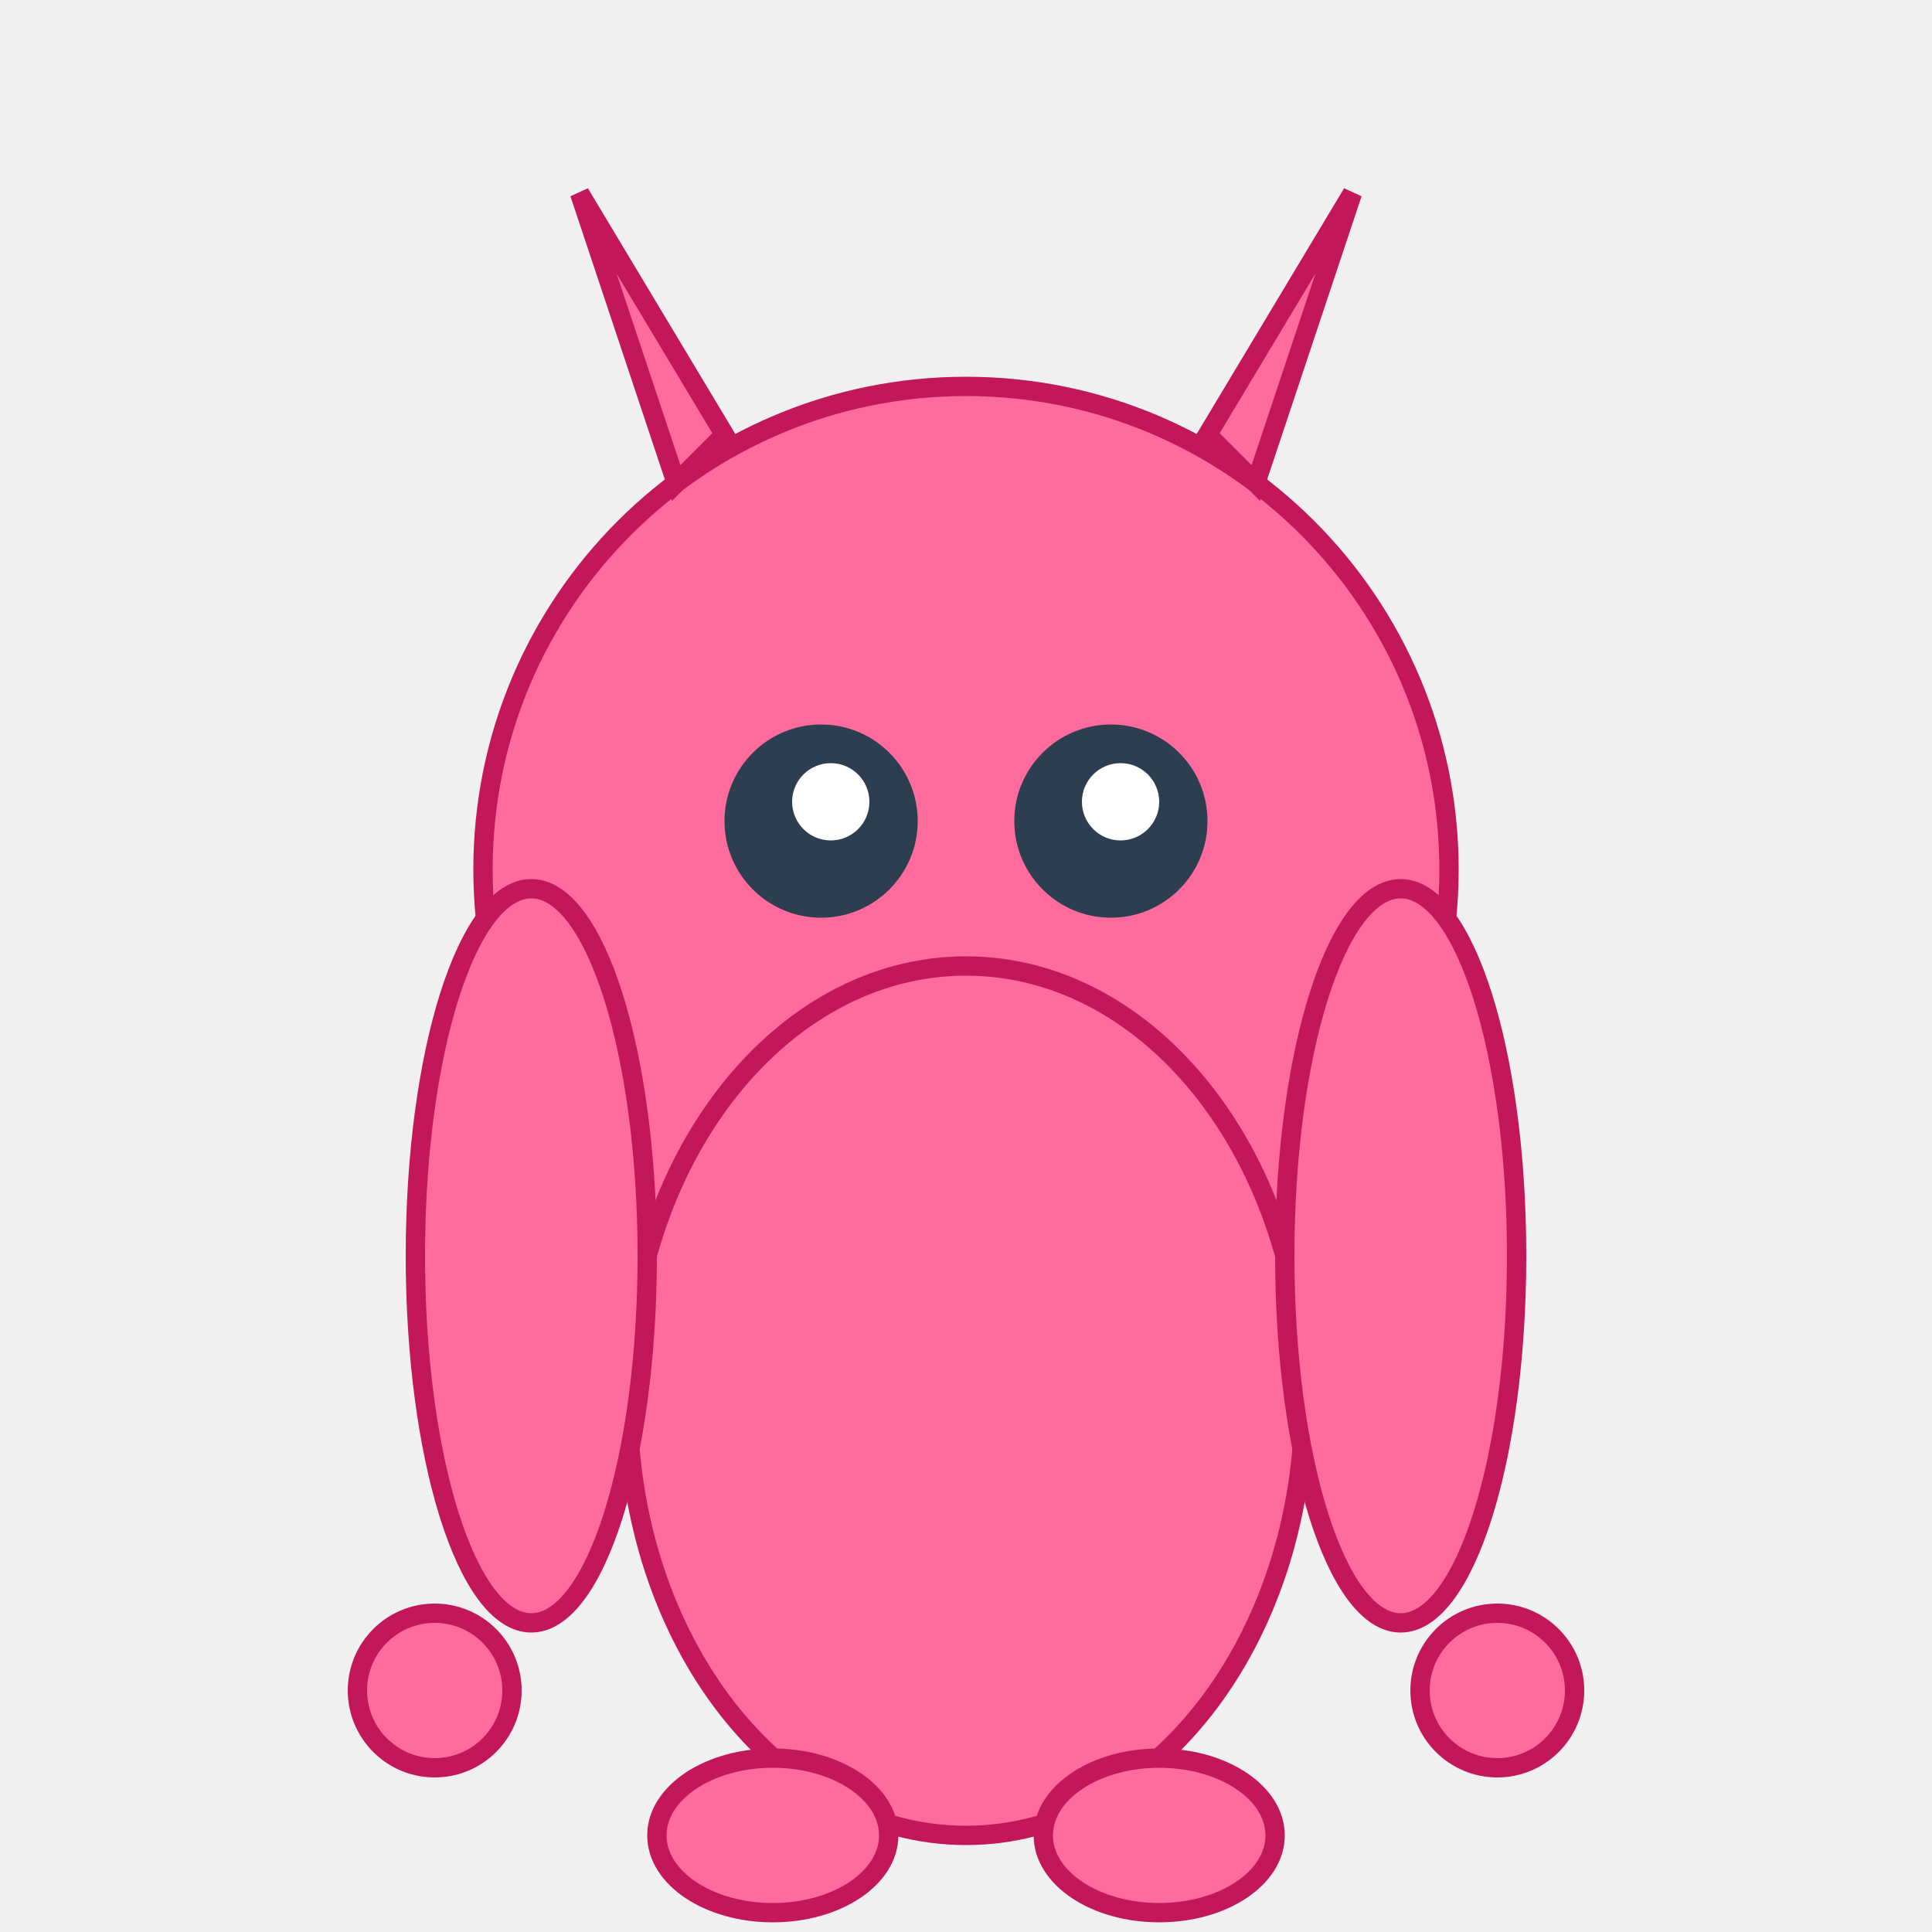
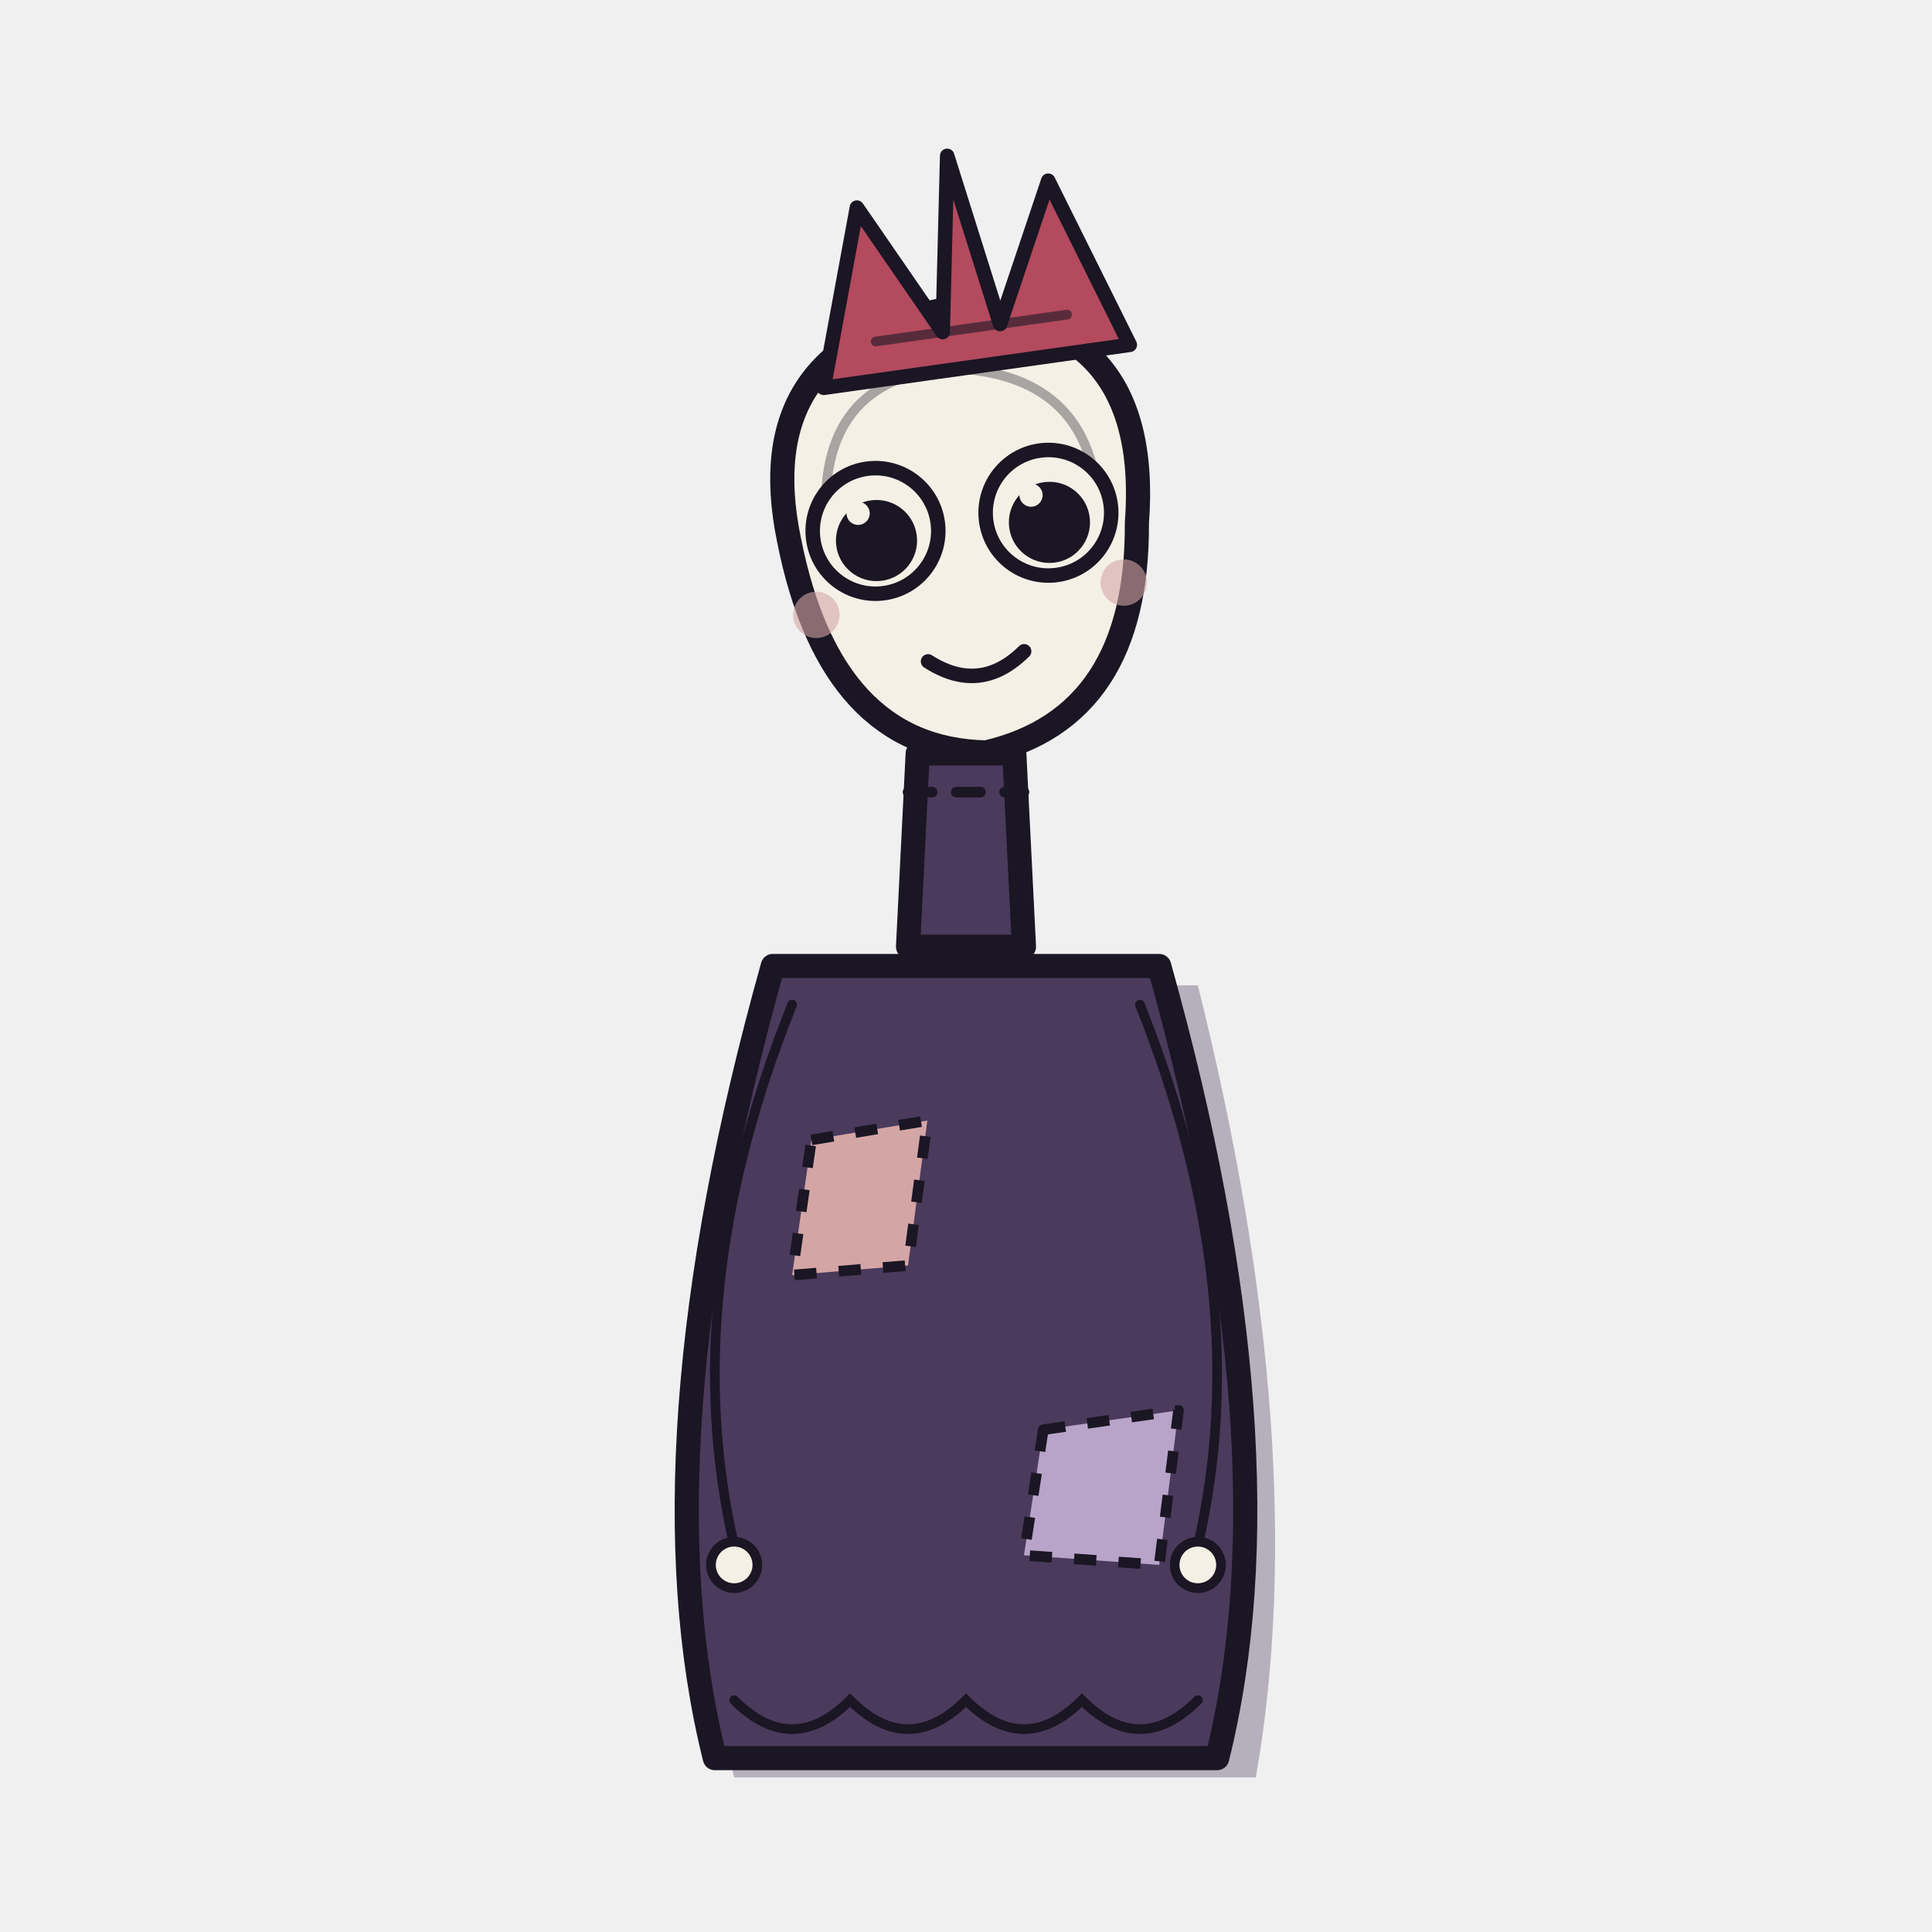
- <svg xmlns="http://www.w3.org/2000/svg" viewBox="0 0 200 200" role="img" aria-label="Isla the leader creature">
+ <svg xmlns="http://www.w3.org/2000/svg" viewBox="0 0 200 200" role="img" aria-label="Isla the rag-doll boss">
  <defs>
    <style>
-       .isla-body { fill: #FF6B9D; stroke: #C2185B; stroke-width: 2; }
-       .isla-eye { fill: #2C3E50; }
-       .isla-shine { fill: #FFFFFF; }
-       .isla-mouth { fill: none; stroke: #8B4513; stroke-width: 2; }
+       /* bone #F5F0E6 | ink #1A1623 | dusk #4A3A5C | lavender #B8A4C9 | blush #D4A5A5 | pop deep-rose #B34A5E */
+       .isla-body{fill:#4A3A5C;stroke:#1A1623;stroke-width:2.5;stroke-linecap:round;stroke-linejoin:round}
+       .head{fill:#F5F0E6;stroke:#1A1623;stroke-width:2.5;stroke-linejoin:round}
+       .isla-eye{fill:#F5F0E6;stroke:#1A1623;stroke-width:1.5}
+       .isla-pupil{fill:#1A1623}
+       .isla-mouth{fill:none;stroke:#1A1623;stroke-width:1.5;stroke-linecap:round}
+       .isla-accent{fill:#B34A5E;stroke:#1A1623;stroke-width:1.5;stroke-linejoin:round}
+       .shadow{fill:#4A3A5C;opacity:.35}
+       .thin{fill:none;stroke:#1A1623;stroke-width:1;stroke-linecap:round}
+       .seam{fill:none;stroke:#1A1623;stroke-width:1.1;stroke-dasharray:2.5 2.5;stroke-linecap:round}
+       .patch1{fill:#D4A5A5;stroke:#1A1623;stroke-width:1.1;stroke-dasharray:2.3 2.3;stroke-linejoin:round}
+       .patch2{fill:#B8A4C9;stroke:#1A1623;stroke-width:1.1;stroke-dasharray:2.3 2.3;stroke-linejoin:round}
    </style>
  </defs>
-   <circle class="isla-body" cx="100" cy="90" r="50" />
-   <polygon class="isla-body" points="70,50 60,20 75,45" />
-   <polygon class="isla-body" points="130,50 140,20 125,45" />
-   <circle class="isla-eye" cx="85" cy="85" r="10" />
-   <circle class="isla-shine" cx="86" cy="83" r="4" />
-   <circle class="isla-eye" cx="115" cy="85" r="10" />
-   <circle class="isla-shine" cx="116" cy="83" r="4" />
-   <path class="isla-mouth" d="M 90 105 Q 100 115 110 105" />
-   <ellipse class="isla-body" cx="100" cy="145" rx="35" ry="45" />
-   <ellipse class="isla-body" cx="55" cy="130" rx="12" ry="38" />
-   <circle class="isla-body" cx="45" cy="175" r="8" />
-   <ellipse class="isla-body" cx="145" cy="130" rx="12" ry="38" />
-   <circle class="isla-body" cx="155" cy="175" r="8" />
-   <ellipse class="isla-body" cx="80" cy="190" rx="12" ry="8" />
-   <ellipse class="isla-body" cx="120" cy="190" rx="12" ry="8" />
+   <path class="shadow" d="M82 102 Q68 150 76 184 L130 184 Q136 150 124 102 Z" />
+   <path class="isla-body" d="M80 100 Q66 150 74 182 L126 182 Q134 150 120 100 Z" />
+   <path class="thin" d="M76 176 Q82 182 88 176 Q94 182 100 176 Q106 182 112 176 Q118 182 124 176" />
+   <path class="patch1" d="M84 118 L96 116 L94 131 L82 132 Z" />
+   <path class="patch2" d="M108 148 L122 146 L120 162 L106 161 Z" />
+   <path class="thin" stroke-width="1.5" d="M82 104 Q70 134 76 160" />
+   <path class="thin" stroke-width="1.5" d="M118 104 Q130 134 124 160" />
+   <circle cx="76" cy="162" r="2.4" fill="#F5F0E6" stroke="#1A1623" stroke-width="1" />
+   <circle cx="124" cy="162" r="2.4" fill="#F5F0E6" stroke="#1A1623" stroke-width="1" />
+   <path class="isla-body" d="M94 98 L106 98 L105 78 L95 78 Z" />
+   <path class="seam" d="M94 82 L106 82" />
+   <g transform="rotate(-6 100 58)">
+     <path class="head" d="M82 54 Q80 34 100 32 Q122 34 118 56 Q116 76 100 78 Q84 76 82 54 Z" />
+     <path class="thin" opacity=".35" d="M86 54 Q86 38 100 38 Q116 40 114 56" />
+     <circle class="isla-eye" cx="91" cy="54" r="6.5" />
+     <circle class="isla-eye" cx="109" cy="54" r="6.5" />
+     <circle class="isla-pupil" cx="91" cy="55" r="4.2" />
+     <circle class="isla-pupil" cx="109" cy="55" r="4.2" />
+     <circle cx="89.4" cy="52" r="1.2" fill="#F5F0E6" />
+     <circle cx="107.4" cy="52" r="1.2" fill="#F5F0E6" />
+     <path class="isla-mouth" d="M95 68 Q100 72 105 68" />
+     <circle cx="84" cy="62" r="2.4" fill="#D4A5A5" opacity=".6" />
+     <circle cx="116" cy="62" r="2.4" fill="#D4A5A5" opacity=".6" />
+   </g>
+   <g transform="rotate(-8 100 30)">
+     <path class="isla-accent" d="M84 38 L90 20 L97 34 L100 16 L103 34 L110 20 L116 38 Z" />
+     <path class="thin" d="M90 34 L110 34" opacity=".6" />
+   </g>
</svg>
